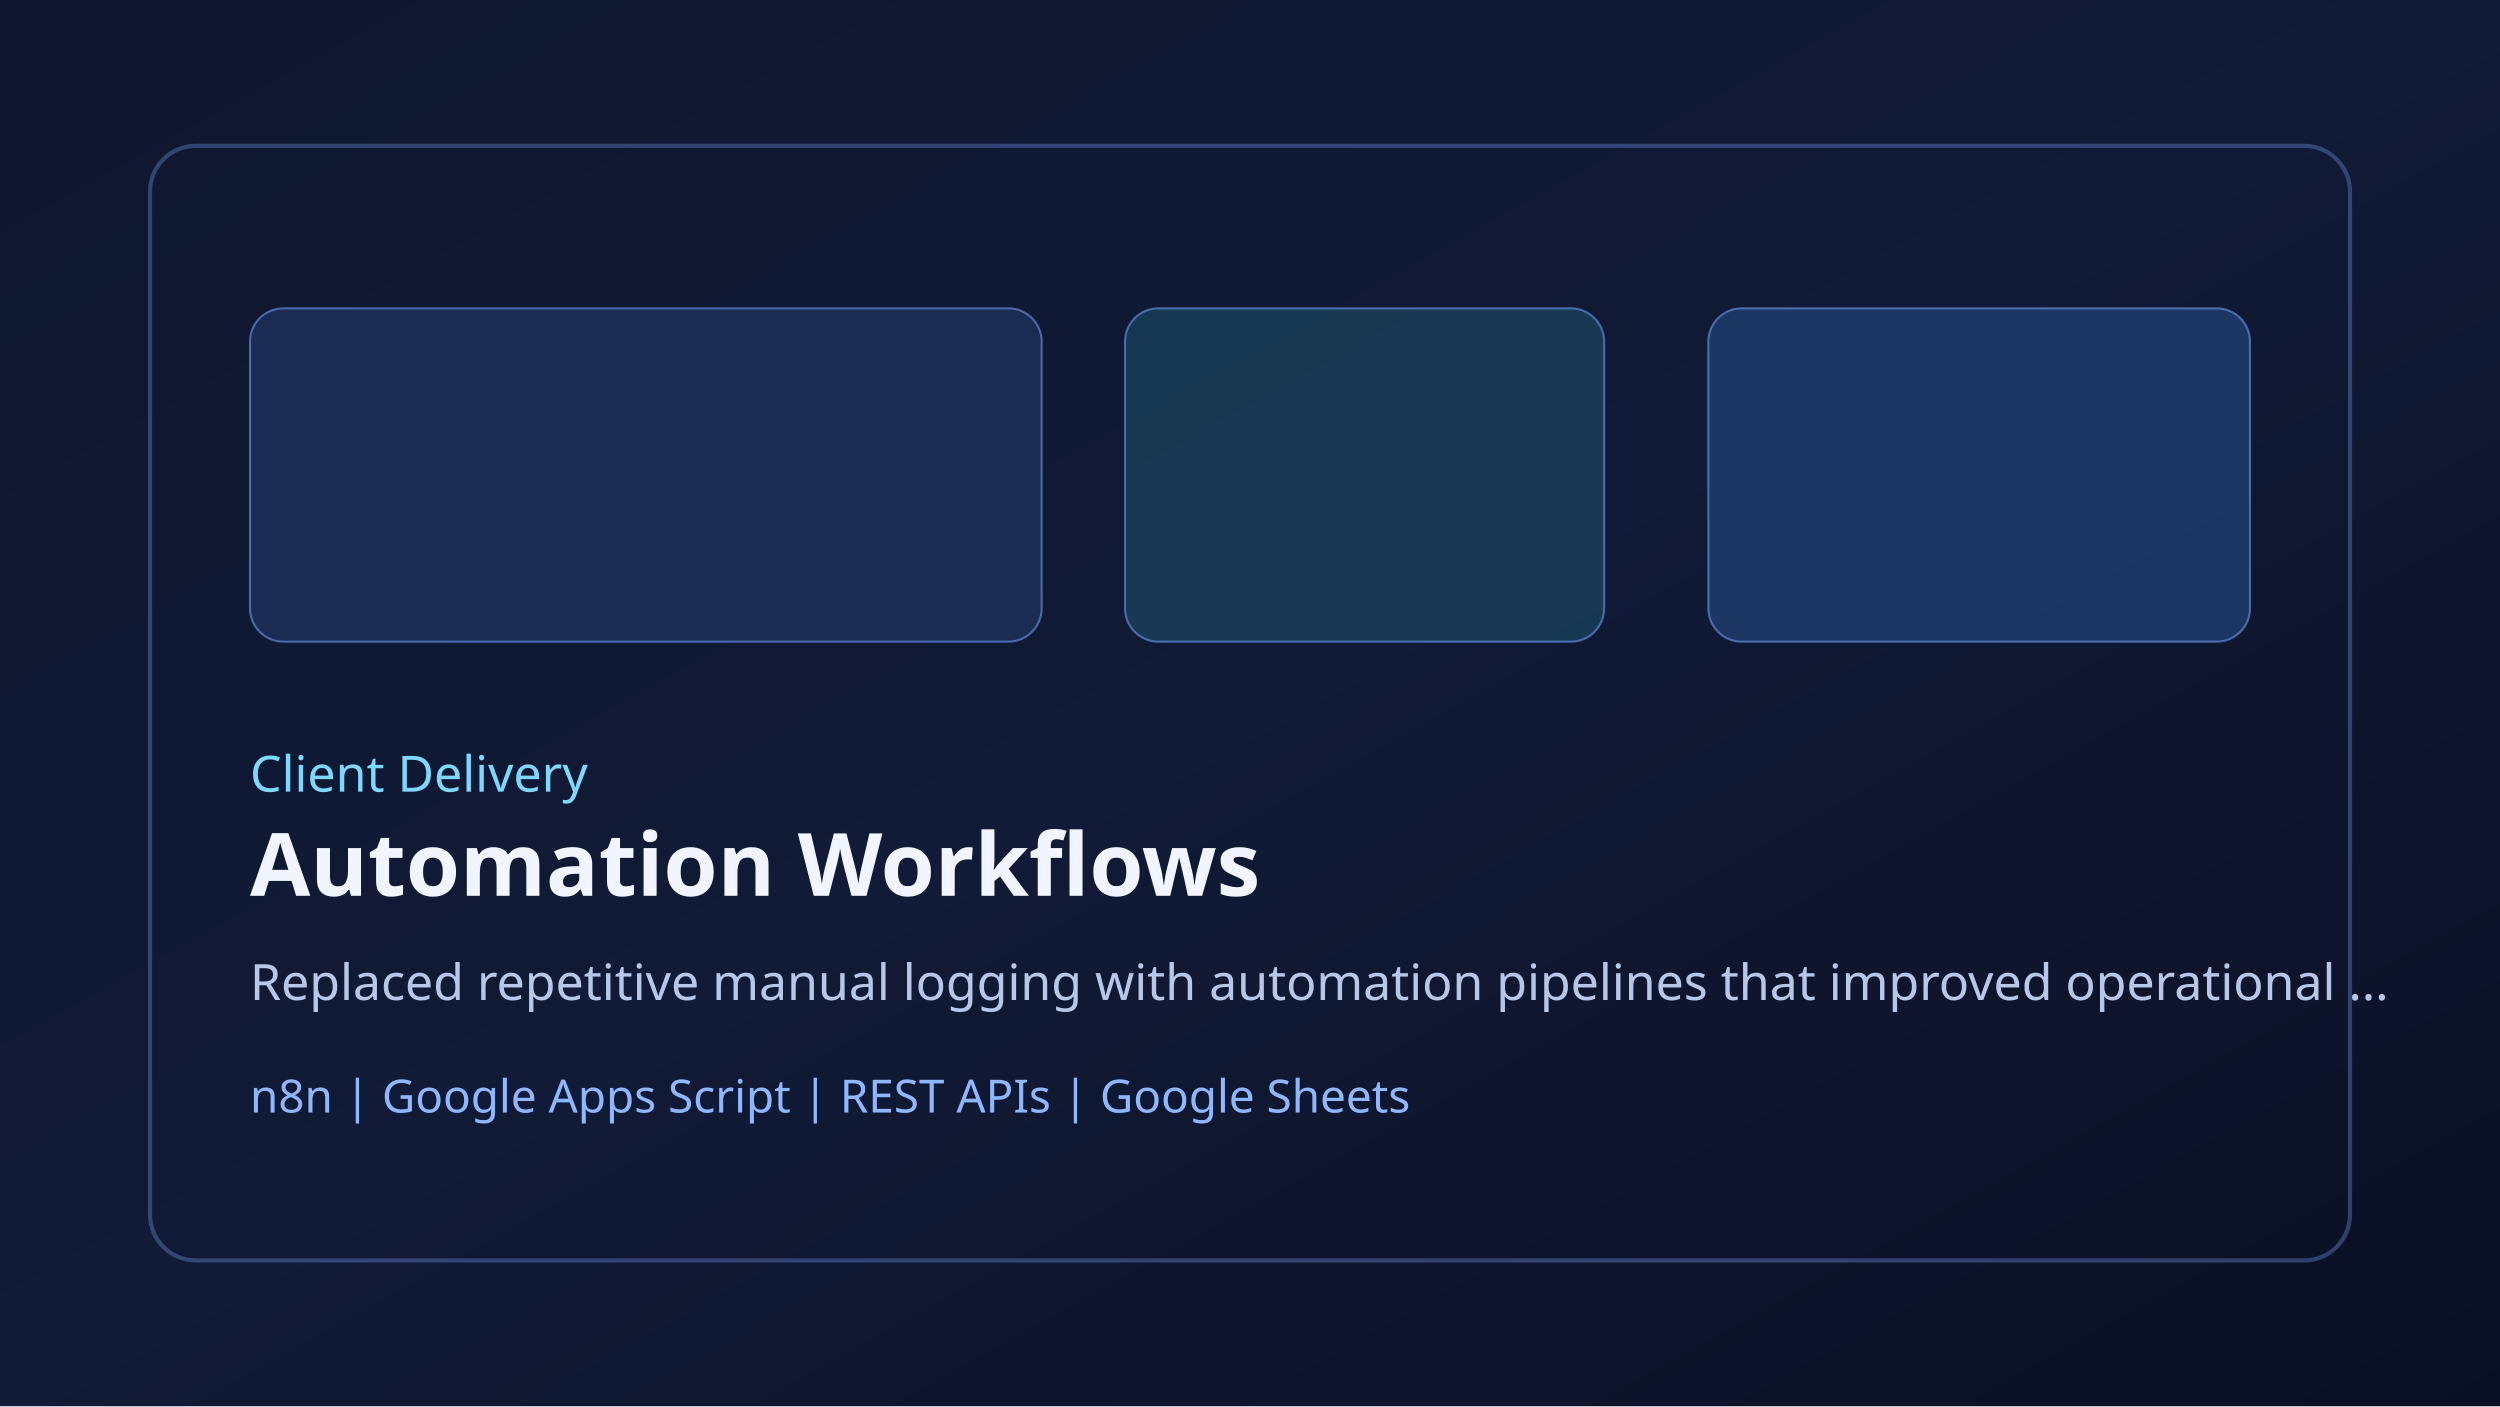
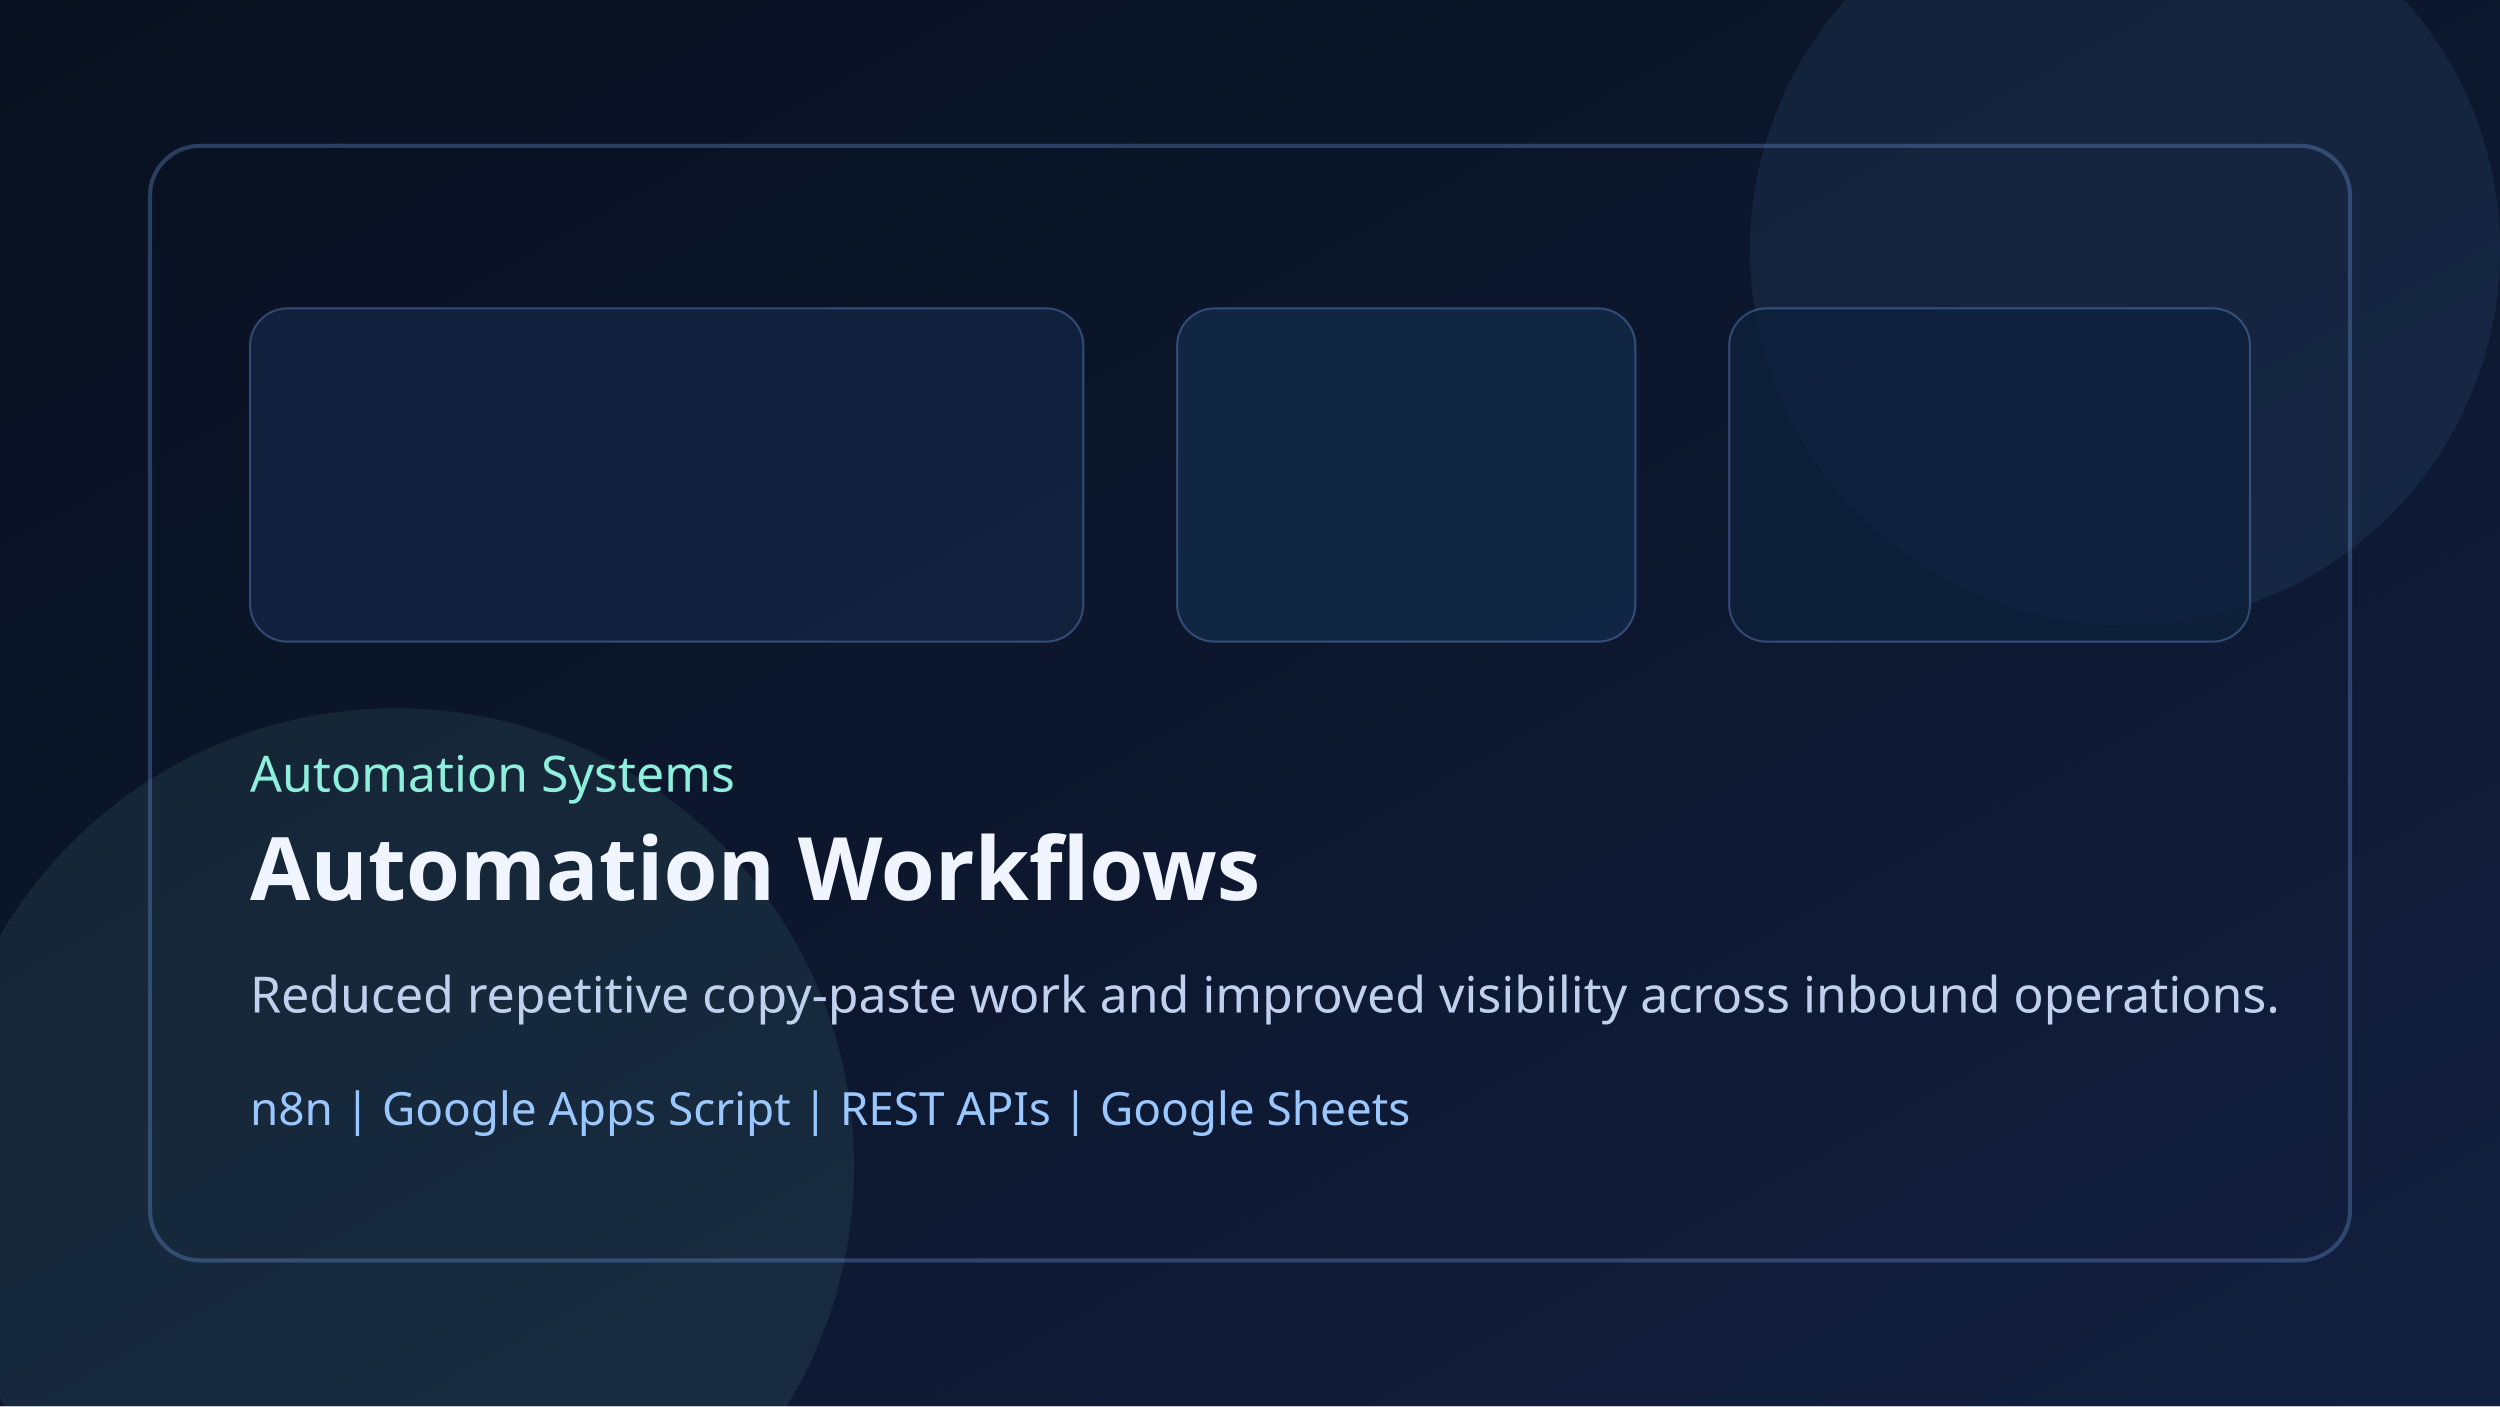
<svg xmlns="http://www.w3.org/2000/svg" width="1200" height="675" viewBox="0 0 1200 675" role="img" aria-labelledby="title desc">
  <defs>
    <linearGradient id="bg" x1="0" y1="0" x2="1" y2="1">
-       <stop offset="0%" stop-color="#0f172f" />
-       <stop offset="50%" stop-color="#111a36" />
-       <stop offset="100%" stop-color="#0a1024" />
+       <stop offset="0%" stop-color="#081120" />
+       <stop offset="55%" stop-color="#0d1830" />
+       <stop offset="100%" stop-color="#121f3f" />
    </linearGradient>
    <linearGradient id="accent" x1="0" y1="0" x2="1" y2="0">
-       <stop offset="0%" stop-color="#44d2ff" />
-       <stop offset="100%" stop-color="#7d7bff" />
+       <stop offset="0%" stop-color="#79c4ff" />
+       <stop offset="100%" stop-color="#8ef0dc" />
    </linearGradient>
  </defs>
  <rect width="1200" height="675" fill="url(#bg)" />
-   <rect x="72" y="70" width="1056" height="535" rx="22" fill="none" stroke="rgba(127,163,255,0.32)" stroke-width="2" />
-   <rect x="120" y="148" width="380" height="160" rx="16" fill="rgba(31,52,94,0.72)" stroke="rgba(116,162,255,0.55)" />
-   <rect x="540" y="148" width="230" height="160" rx="16" fill="rgba(27,69,95,0.72)" stroke="rgba(116,162,255,0.55)" />
-   <rect x="820" y="148" width="260" height="160" rx="16" fill="rgba(34,67,120,0.72)" stroke="rgba(116,162,255,0.55)" />
-   <path d="M500 228h40" stroke="url(#accent)" stroke-width="5" stroke-linecap="round" />
-   <path d="M770 228h50" stroke="url(#accent)" stroke-width="5" stroke-linecap="round" />
-   <text x="120" y="380" fill="#7dd7ff" font-size="24" font-family="'Segoe UI', Tahoma, sans-serif">Client Delivery</text>
-   <text x="120" y="430" fill="#f0f5ff" font-size="42" font-family="'Segoe UI', Tahoma, sans-serif" font-weight="700">Automation Workflows</text>
-   <text x="120" y="480" fill="#b8c7e8" font-size="24" font-family="'Segoe UI', Tahoma, sans-serif">Replaced repetitive manual logging with automation pipelines that improved operational ...</text>
-   <text x="120" y="534" fill="#8fb7ff" font-size="22" font-family="'Segoe UI', Tahoma, sans-serif">n8n | Google Apps Script | REST APIs | Google Sheets</text>
+   <circle cx="1020" cy="120" r="180" fill="rgba(120,196,255,0.08)" />
+   <circle cx="190" cy="560" r="220" fill="rgba(142,240,220,0.08)" />
+   <rect x="72" y="70" width="1056" height="535" rx="24" fill="none" stroke="rgba(130,175,255,0.28)" stroke-width="2" />
+   <rect x="120" y="148" width="400" height="160" rx="18" fill="rgba(20,36,67,0.78)" stroke="rgba(130,175,255,0.32)" />
+   <rect x="565" y="148" width="220" height="160" rx="18" fill="rgba(18,43,74,0.78)" stroke="rgba(130,175,255,0.32)" />
+   <rect x="830" y="148" width="250" height="160" rx="18" fill="rgba(14,33,60,0.78)" stroke="rgba(130,175,255,0.32)" />
+   <path d="M520 228h45" stroke="url(#accent)" stroke-width="5" stroke-linecap="round" />
+   <path d="M785 228h45" stroke="url(#accent)" stroke-width="5" stroke-linecap="round" />
+   <text x="120" y="380" fill="#8ef0dc" font-size="24" font-family="'Segoe UI', Tahoma, sans-serif">Automation Systems</text>
+   <text x="120" y="432" fill="#f0f5ff" font-size="42" font-family="'Segoe UI', Tahoma, sans-serif" font-weight="700">Automation Workflows</text>
+   <text x="120" y="486" fill="#c0d0ed" font-size="24" font-family="'Segoe UI', Tahoma, sans-serif">Reduced repetitive copy-paste work and improved visibility across inbound operations.</text>
+   <text x="120" y="540" fill="#9bc7ff" font-size="22" font-family="'Segoe UI', Tahoma, sans-serif">n8n | Google Apps Script | REST APIs | Google Sheets</text>
</svg>
